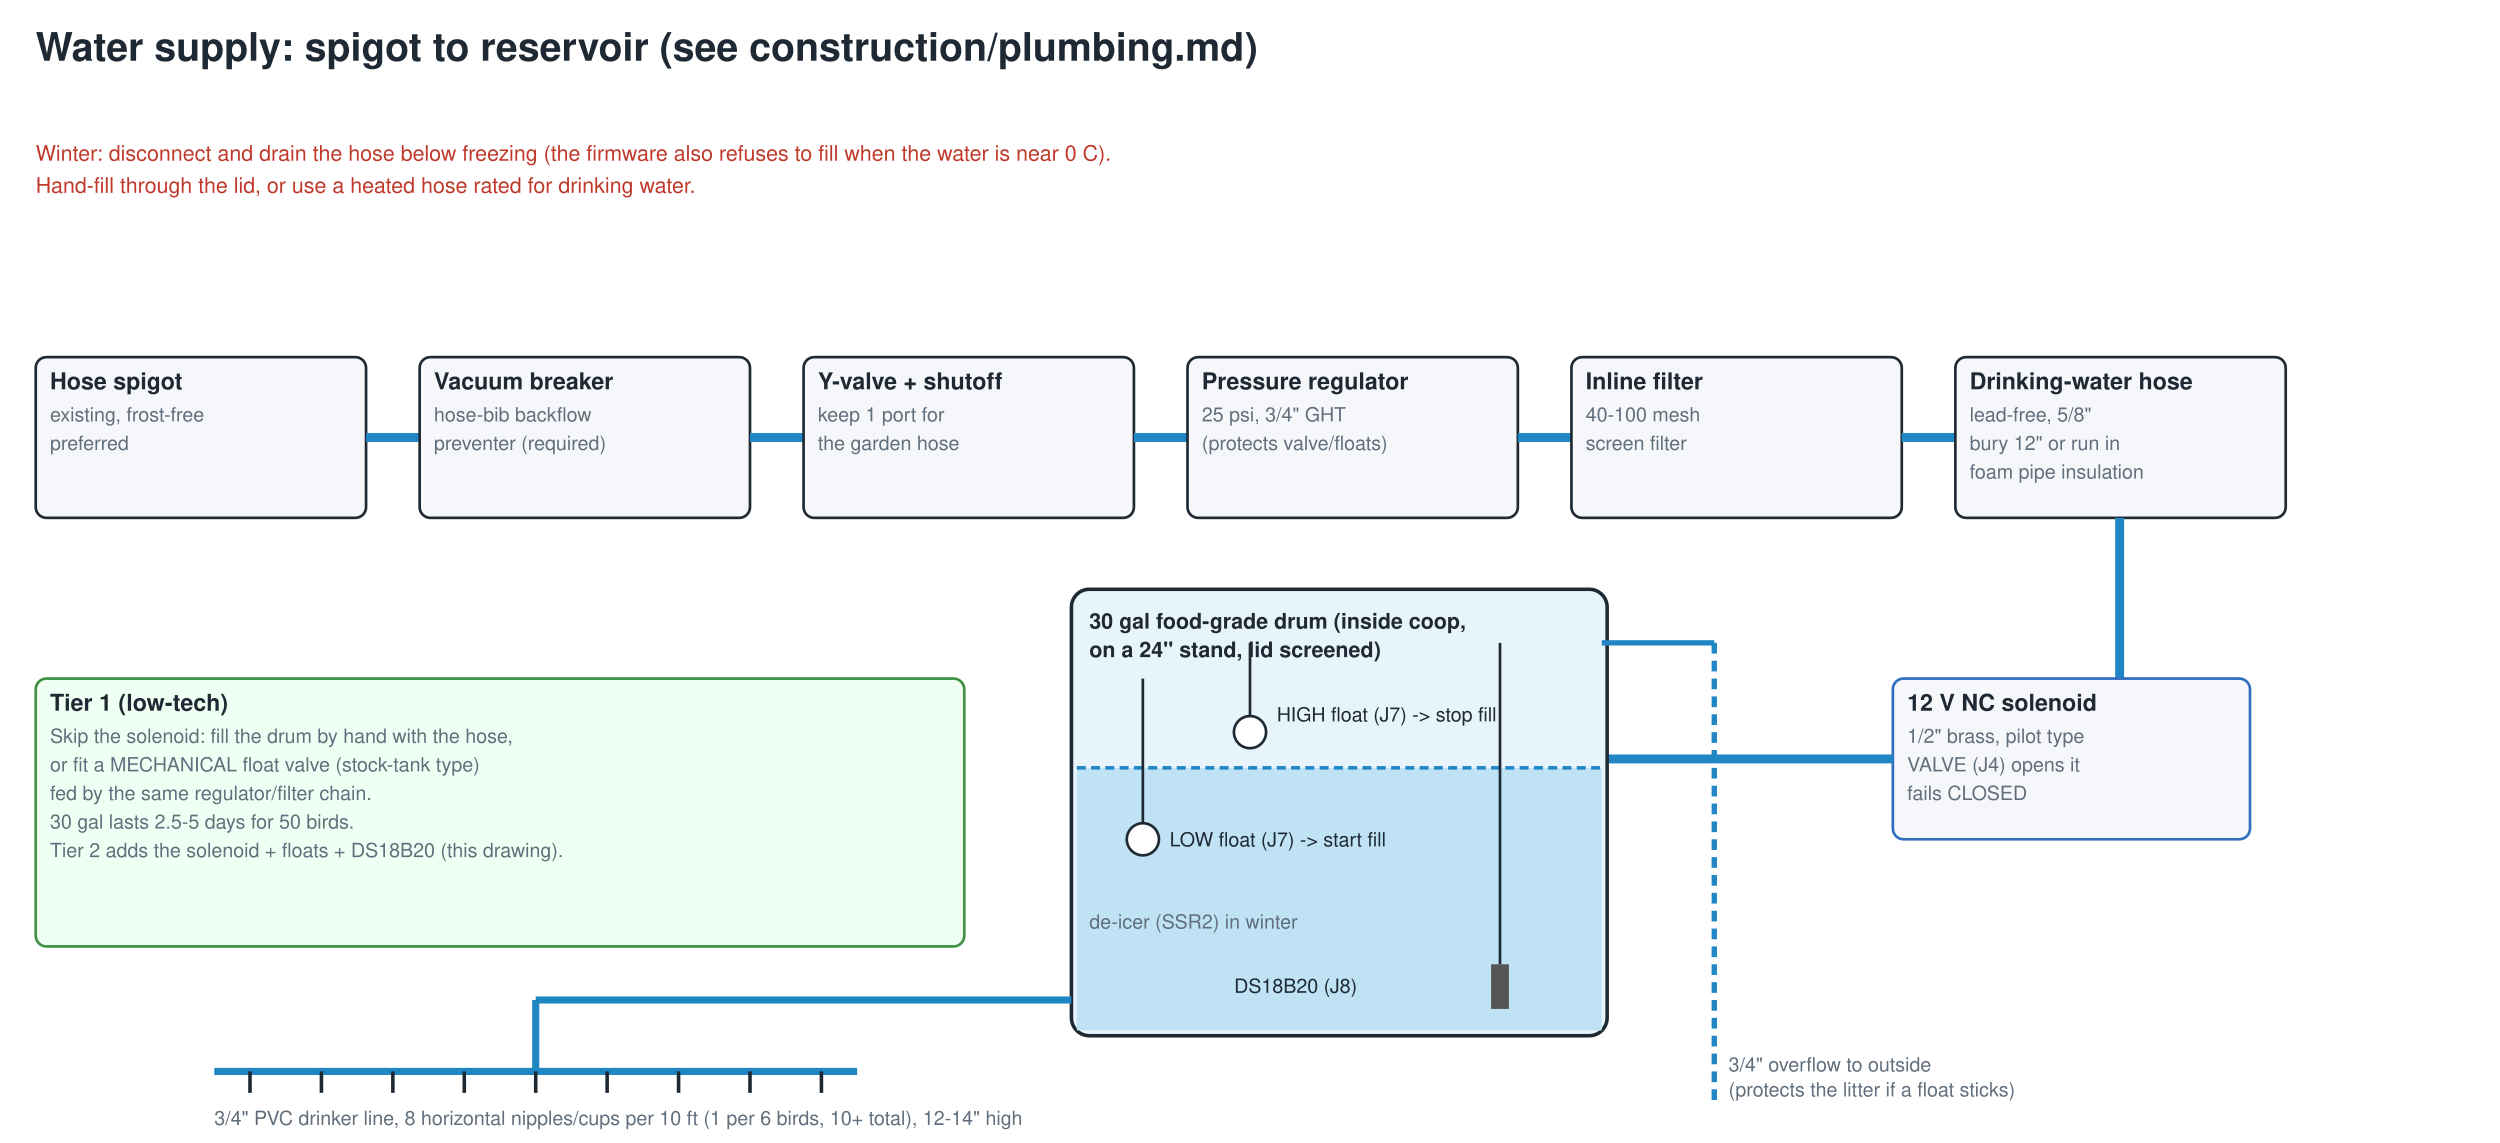
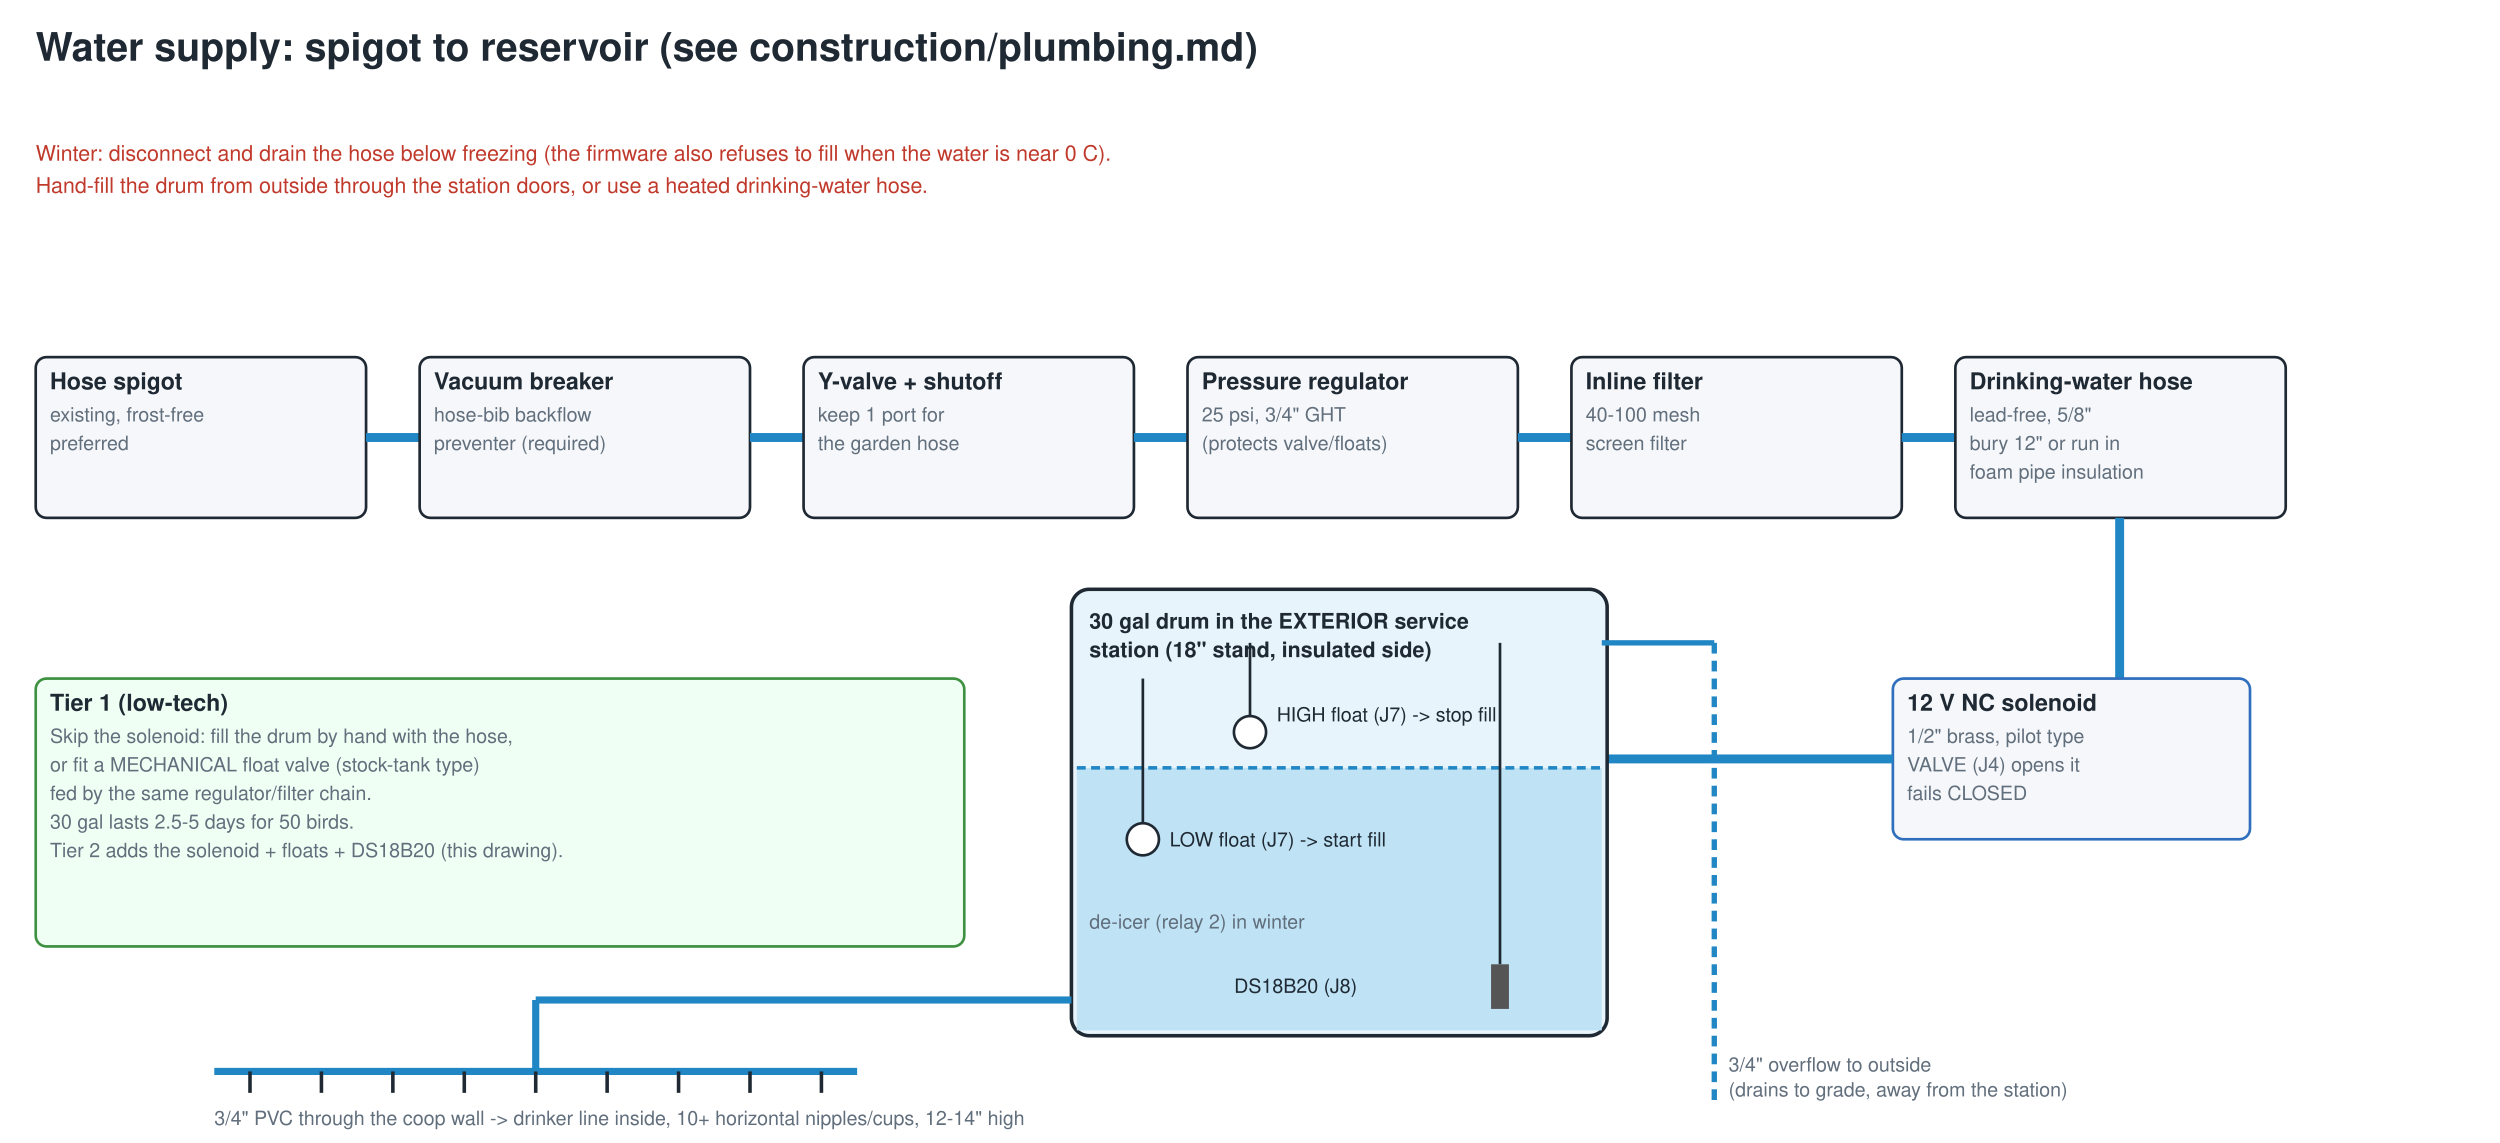
<svg xmlns="http://www.w3.org/2000/svg" width="1400" height="640" viewBox="0 0 1400 640">
  <rect x="0" y="0" width="1400" height="640" fill="#ffffff" />
  <text x="20.0" y="34.0" font-family="Helvetica, Arial, sans-serif" font-size="22" fill="#1f2933" text-anchor="start" font-weight="bold">Water supply: spigot to reservoir (see construction/plumbing.md)</text>
  <rect x="20.0" y="200.0" width="185.0" height="90.0" rx="6" fill="#f5f7fa" stroke="#1f2933" stroke-width="1.5" />
  <text x="28.0" y="218.0" font-family="Helvetica, Arial, sans-serif" font-size="13" fill="#1f2933" text-anchor="start" font-weight="bold">Hose spigot</text>
  <text x="28.0" y="236.0" font-family="Helvetica, Arial, sans-serif" font-size="11" fill="#616e7c" text-anchor="start" font-weight="normal">existing, frost-free</text>
  <text x="28.0" y="252.0" font-family="Helvetica, Arial, sans-serif" font-size="11" fill="#616e7c" text-anchor="start" font-weight="normal">preferred</text>
  <line x1="205.0" y1="245.0" x2="235.0" y2="245.0" stroke="#2186c4" stroke-width="5" />
  <rect x="235.0" y="200.0" width="185.0" height="90.0" rx="6" fill="#f5f7fa" stroke="#1f2933" stroke-width="1.5" />
  <text x="243.0" y="218.0" font-family="Helvetica, Arial, sans-serif" font-size="13" fill="#1f2933" text-anchor="start" font-weight="bold">Vacuum breaker</text>
  <text x="243.0" y="236.0" font-family="Helvetica, Arial, sans-serif" font-size="11" fill="#616e7c" text-anchor="start" font-weight="normal">hose-bib backflow</text>
  <text x="243.0" y="252.0" font-family="Helvetica, Arial, sans-serif" font-size="11" fill="#616e7c" text-anchor="start" font-weight="normal">preventer (required)</text>
  <line x1="420.0" y1="245.0" x2="450.0" y2="245.0" stroke="#2186c4" stroke-width="5" />
  <rect x="450.0" y="200.0" width="185.0" height="90.0" rx="6" fill="#f5f7fa" stroke="#1f2933" stroke-width="1.5" />
  <text x="458.0" y="218.0" font-family="Helvetica, Arial, sans-serif" font-size="13" fill="#1f2933" text-anchor="start" font-weight="bold">Y-valve + shutoff</text>
  <text x="458.0" y="236.0" font-family="Helvetica, Arial, sans-serif" font-size="11" fill="#616e7c" text-anchor="start" font-weight="normal">keep 1 port for</text>
  <text x="458.0" y="252.0" font-family="Helvetica, Arial, sans-serif" font-size="11" fill="#616e7c" text-anchor="start" font-weight="normal">the garden hose</text>
  <line x1="635.0" y1="245.0" x2="665.0" y2="245.0" stroke="#2186c4" stroke-width="5" />
  <rect x="665.0" y="200.0" width="185.0" height="90.0" rx="6" fill="#f5f7fa" stroke="#1f2933" stroke-width="1.5" />
  <text x="673.0" y="218.0" font-family="Helvetica, Arial, sans-serif" font-size="13" fill="#1f2933" text-anchor="start" font-weight="bold">Pressure regulator</text>
  <text x="673.0" y="236.0" font-family="Helvetica, Arial, sans-serif" font-size="11" fill="#616e7c" text-anchor="start" font-weight="normal">25 psi, 3/4" GHT</text>
  <text x="673.0" y="252.0" font-family="Helvetica, Arial, sans-serif" font-size="11" fill="#616e7c" text-anchor="start" font-weight="normal">(protects valve/floats)</text>
  <line x1="850.0" y1="245.0" x2="880.0" y2="245.0" stroke="#2186c4" stroke-width="5" />
  <rect x="880.0" y="200.0" width="185.0" height="90.0" rx="6" fill="#f5f7fa" stroke="#1f2933" stroke-width="1.5" />
  <text x="888.0" y="218.0" font-family="Helvetica, Arial, sans-serif" font-size="13" fill="#1f2933" text-anchor="start" font-weight="bold">Inline filter</text>
  <text x="888.0" y="236.0" font-family="Helvetica, Arial, sans-serif" font-size="11" fill="#616e7c" text-anchor="start" font-weight="normal">40-100 mesh</text>
  <text x="888.0" y="252.0" font-family="Helvetica, Arial, sans-serif" font-size="11" fill="#616e7c" text-anchor="start" font-weight="normal">screen filter</text>
  <line x1="1065.0" y1="245.0" x2="1095.0" y2="245.0" stroke="#2186c4" stroke-width="5" />
  <rect x="1095.0" y="200.0" width="185.0" height="90.0" rx="6" fill="#f5f7fa" stroke="#1f2933" stroke-width="1.5" />
  <text x="1103.0" y="218.0" font-family="Helvetica, Arial, sans-serif" font-size="13" fill="#1f2933" text-anchor="start" font-weight="bold">Drinking-water hose</text>
  <text x="1103.0" y="236.0" font-family="Helvetica, Arial, sans-serif" font-size="11" fill="#616e7c" text-anchor="start" font-weight="normal">lead-free, 5/8"</text>
  <text x="1103.0" y="252.0" font-family="Helvetica, Arial, sans-serif" font-size="11" fill="#616e7c" text-anchor="start" font-weight="normal">bury 12" or run in</text>
  <text x="1103.0" y="268.0" font-family="Helvetica, Arial, sans-serif" font-size="11" fill="#616e7c" text-anchor="start" font-weight="normal">foam pipe insulation</text>
  <line x1="1187.0" y1="290.0" x2="1187.0" y2="380.0" stroke="#2186c4" stroke-width="5" />
  <rect x="1060.0" y="380.0" width="200.0" height="90.0" rx="6" fill="#f5f7fa" stroke="#2f6fbd" stroke-width="1.5" />
  <text x="1068.0" y="398.0" font-family="Helvetica, Arial, sans-serif" font-size="13" fill="#1f2933" text-anchor="start" font-weight="bold">12 V NC solenoid</text>
  <text x="1068.0" y="416.0" font-family="Helvetica, Arial, sans-serif" font-size="11" fill="#616e7c" text-anchor="start" font-weight="normal">1/2" brass, pilot type</text>
  <text x="1068.0" y="432.0" font-family="Helvetica, Arial, sans-serif" font-size="11" fill="#616e7c" text-anchor="start" font-weight="normal">VALVE (J4) opens it</text>
  <text x="1068.0" y="448.0" font-family="Helvetica, Arial, sans-serif" font-size="11" fill="#616e7c" text-anchor="start" font-weight="normal">fails CLOSED</text>
  <line x1="1060.0" y1="425.0" x2="900.0" y2="425.0" stroke="#2186c4" stroke-width="5" />
  <rect x="600.0" y="330.0" width="300.0" height="250.0" rx="10" fill="#e8f4fb" stroke="#1f2933" stroke-width="2" />
-   <text x="610.0" y="352.0" font-family="Helvetica, Arial, sans-serif" font-size="12" fill="#1f2933" text-anchor="start" font-weight="bold">30 gal food-grade drum (inside coop,</text>
-   <text x="610.0" y="368.0" font-family="Helvetica, Arial, sans-serif" font-size="12" fill="#1f2933" text-anchor="start" font-weight="bold">on a 24" stand, lid screened)</text>
+   <text x="610.0" y="352.0" font-family="Helvetica, Arial, sans-serif" font-size="12" fill="#1f2933" text-anchor="start" font-weight="bold">30 gal drum in the EXTERIOR service</text>
+   <text x="610.0" y="368.0" font-family="Helvetica, Arial, sans-serif" font-size="12" fill="#1f2933" text-anchor="start" font-weight="bold">station (18" stand, insulated side)</text>
  <rect x="603.0" y="430.0" width="294.0" height="147.0" rx="0" fill="#bfe3f5" stroke="none" stroke-width="1.5" />
  <line x1="603.0" y1="430.0" x2="897.0" y2="430.0" stroke="#2186c4" stroke-width="2" stroke-dasharray="5,3" />
  <line x1="640.0" y1="380.0" x2="640.0" y2="470.0" stroke="#1f2933" stroke-width="1.5" />
  <circle cx="640.0" cy="470.0" r="9" fill="#fff" stroke="#1f2933" stroke-width="1.5" />
  <text x="655.0" y="474.0" font-family="Helvetica, Arial, sans-serif" font-size="11" fill="#1f2933" text-anchor="start" font-weight="normal">LOW float (J7) -&gt; start fill</text>
  <line x1="700.0" y1="360.0" x2="700.0" y2="410.0" stroke="#1f2933" stroke-width="1.5" />
  <circle cx="700.0" cy="410.0" r="9" fill="#fff" stroke="#1f2933" stroke-width="1.5" />
  <text x="715.0" y="404.0" font-family="Helvetica, Arial, sans-serif" font-size="11" fill="#1f2933" text-anchor="start" font-weight="normal">HIGH float (J7) -&gt; stop fill</text>
  <line x1="840.0" y1="360.0" x2="840.0" y2="540.0" stroke="#1f2933" stroke-width="1.5" />
  <rect x="835.0" y="540.0" width="10.0" height="25.0" rx="0" fill="#555" stroke="none" stroke-width="1.5" />
  <text x="760.0" y="556.0" font-family="Helvetica, Arial, sans-serif" font-size="11" fill="#1f2933" text-anchor="end" font-weight="normal">DS18B20 (J8)</text>
-   <text x="610.0" y="520.0" font-family="Helvetica, Arial, sans-serif" font-size="11" fill="#616e7c" text-anchor="start" font-weight="normal">de-icer (SSR2) in winter</text>
+   <text x="610.0" y="520.0" font-family="Helvetica, Arial, sans-serif" font-size="11" fill="#616e7c" text-anchor="start" font-weight="normal">de-icer (relay 2) in winter</text>
  <line x1="897.0" y1="360.0" x2="960.0" y2="360.0" stroke="#2186c4" stroke-width="3" />
  <line x1="960.0" y1="360.0" x2="960.0" y2="620.0" stroke="#2186c4" stroke-width="3" stroke-dasharray="6,4" />
  <text x="968.0" y="600.0" font-family="Helvetica, Arial, sans-serif" font-size="11" fill="#616e7c" text-anchor="start" font-weight="normal">3/4" overflow to outside</text>
-   <text x="968.0" y="614.0" font-family="Helvetica, Arial, sans-serif" font-size="11" fill="#616e7c" text-anchor="start" font-weight="normal">(protects the litter if a float sticks)</text>
+   <text x="968.0" y="614.0" font-family="Helvetica, Arial, sans-serif" font-size="11" fill="#616e7c" text-anchor="start" font-weight="normal">(drains to grade, away from the station)</text>
  <line x1="600.0" y1="560.0" x2="300.0" y2="560.0" stroke="#2186c4" stroke-width="4" />
  <line x1="300.0" y1="560.0" x2="300.0" y2="600.0" stroke="#2186c4" stroke-width="4" />
  <line x1="120.0" y1="600.0" x2="480.0" y2="600.0" stroke="#2186c4" stroke-width="4" />
  <line x1="140.0" y1="600.0" x2="140.0" y2="612.0" stroke="#1f2933" stroke-width="2" />
  <line x1="180.0" y1="600.0" x2="180.0" y2="612.0" stroke="#1f2933" stroke-width="2" />
  <line x1="220.0" y1="600.0" x2="220.0" y2="612.0" stroke="#1f2933" stroke-width="2" />
  <line x1="260.0" y1="600.0" x2="260.0" y2="612.0" stroke="#1f2933" stroke-width="2" />
  <line x1="300.0" y1="600.0" x2="300.0" y2="612.0" stroke="#1f2933" stroke-width="2" />
  <line x1="340.0" y1="600.0" x2="340.0" y2="612.0" stroke="#1f2933" stroke-width="2" />
  <line x1="380.0" y1="600.0" x2="380.0" y2="612.0" stroke="#1f2933" stroke-width="2" />
  <line x1="420.0" y1="600.0" x2="420.0" y2="612.0" stroke="#1f2933" stroke-width="2" />
  <line x1="460.0" y1="600.0" x2="460.0" y2="612.0" stroke="#1f2933" stroke-width="2" />
-   <text x="120.0" y="630.0" font-family="Helvetica, Arial, sans-serif" font-size="11" fill="#616e7c" text-anchor="start" font-weight="normal">3/4" PVC drinker line, 8 horizontal nipples/cups per 10 ft (1 per 6 birds, 10+ total), 12-14" high</text>
+   <text x="120.0" y="630.0" font-family="Helvetica, Arial, sans-serif" font-size="11" fill="#616e7c" text-anchor="start" font-weight="normal">3/4" PVC through the coop wall -&gt; drinker line inside, 10+ horizontal nipples/cups, 12-14" high</text>
  <rect x="20.0" y="380.0" width="520.0" height="150.0" rx="6" fill="#f0fff4" stroke="#3f9142" stroke-width="1.5" />
  <text x="28.0" y="398.0" font-family="Helvetica, Arial, sans-serif" font-size="13" fill="#1f2933" text-anchor="start" font-weight="bold">Tier 1 (low-tech)</text>
  <text x="28.0" y="416.0" font-family="Helvetica, Arial, sans-serif" font-size="11" fill="#616e7c" text-anchor="start" font-weight="normal">Skip the solenoid: fill the drum by hand with the hose,</text>
  <text x="28.0" y="432.0" font-family="Helvetica, Arial, sans-serif" font-size="11" fill="#616e7c" text-anchor="start" font-weight="normal">or fit a MECHANICAL float valve (stock-tank type)</text>
  <text x="28.0" y="448.0" font-family="Helvetica, Arial, sans-serif" font-size="11" fill="#616e7c" text-anchor="start" font-weight="normal">fed by the same regulator/filter chain.</text>
  <text x="28.0" y="464.0" font-family="Helvetica, Arial, sans-serif" font-size="11" fill="#616e7c" text-anchor="start" font-weight="normal">30 gal lasts 2.5-5 days for 50 birds.</text>
  <text x="28.0" y="480.0" font-family="Helvetica, Arial, sans-serif" font-size="11" fill="#616e7c" text-anchor="start" font-weight="normal">Tier 2 adds the solenoid + floats + DS18B20 (this drawing).</text>
  <text x="20.0" y="90.0" font-family="Helvetica, Arial, sans-serif" font-size="12" fill="#c0392b" text-anchor="start" font-weight="normal">Winter: disconnect and drain the hose below freezing (the firmware also refuses to fill when the water is near 0 C).</text>
-   <text x="20.0" y="108.0" font-family="Helvetica, Arial, sans-serif" font-size="12" fill="#c0392b" text-anchor="start" font-weight="normal">Hand-fill through the lid, or use a heated hose rated for drinking water.</text>
+   <text x="20.0" y="108.0" font-family="Helvetica, Arial, sans-serif" font-size="12" fill="#c0392b" text-anchor="start" font-weight="normal">Hand-fill the drum from outside through the station doors, or use a heated drinking-water hose.</text>
</svg>
